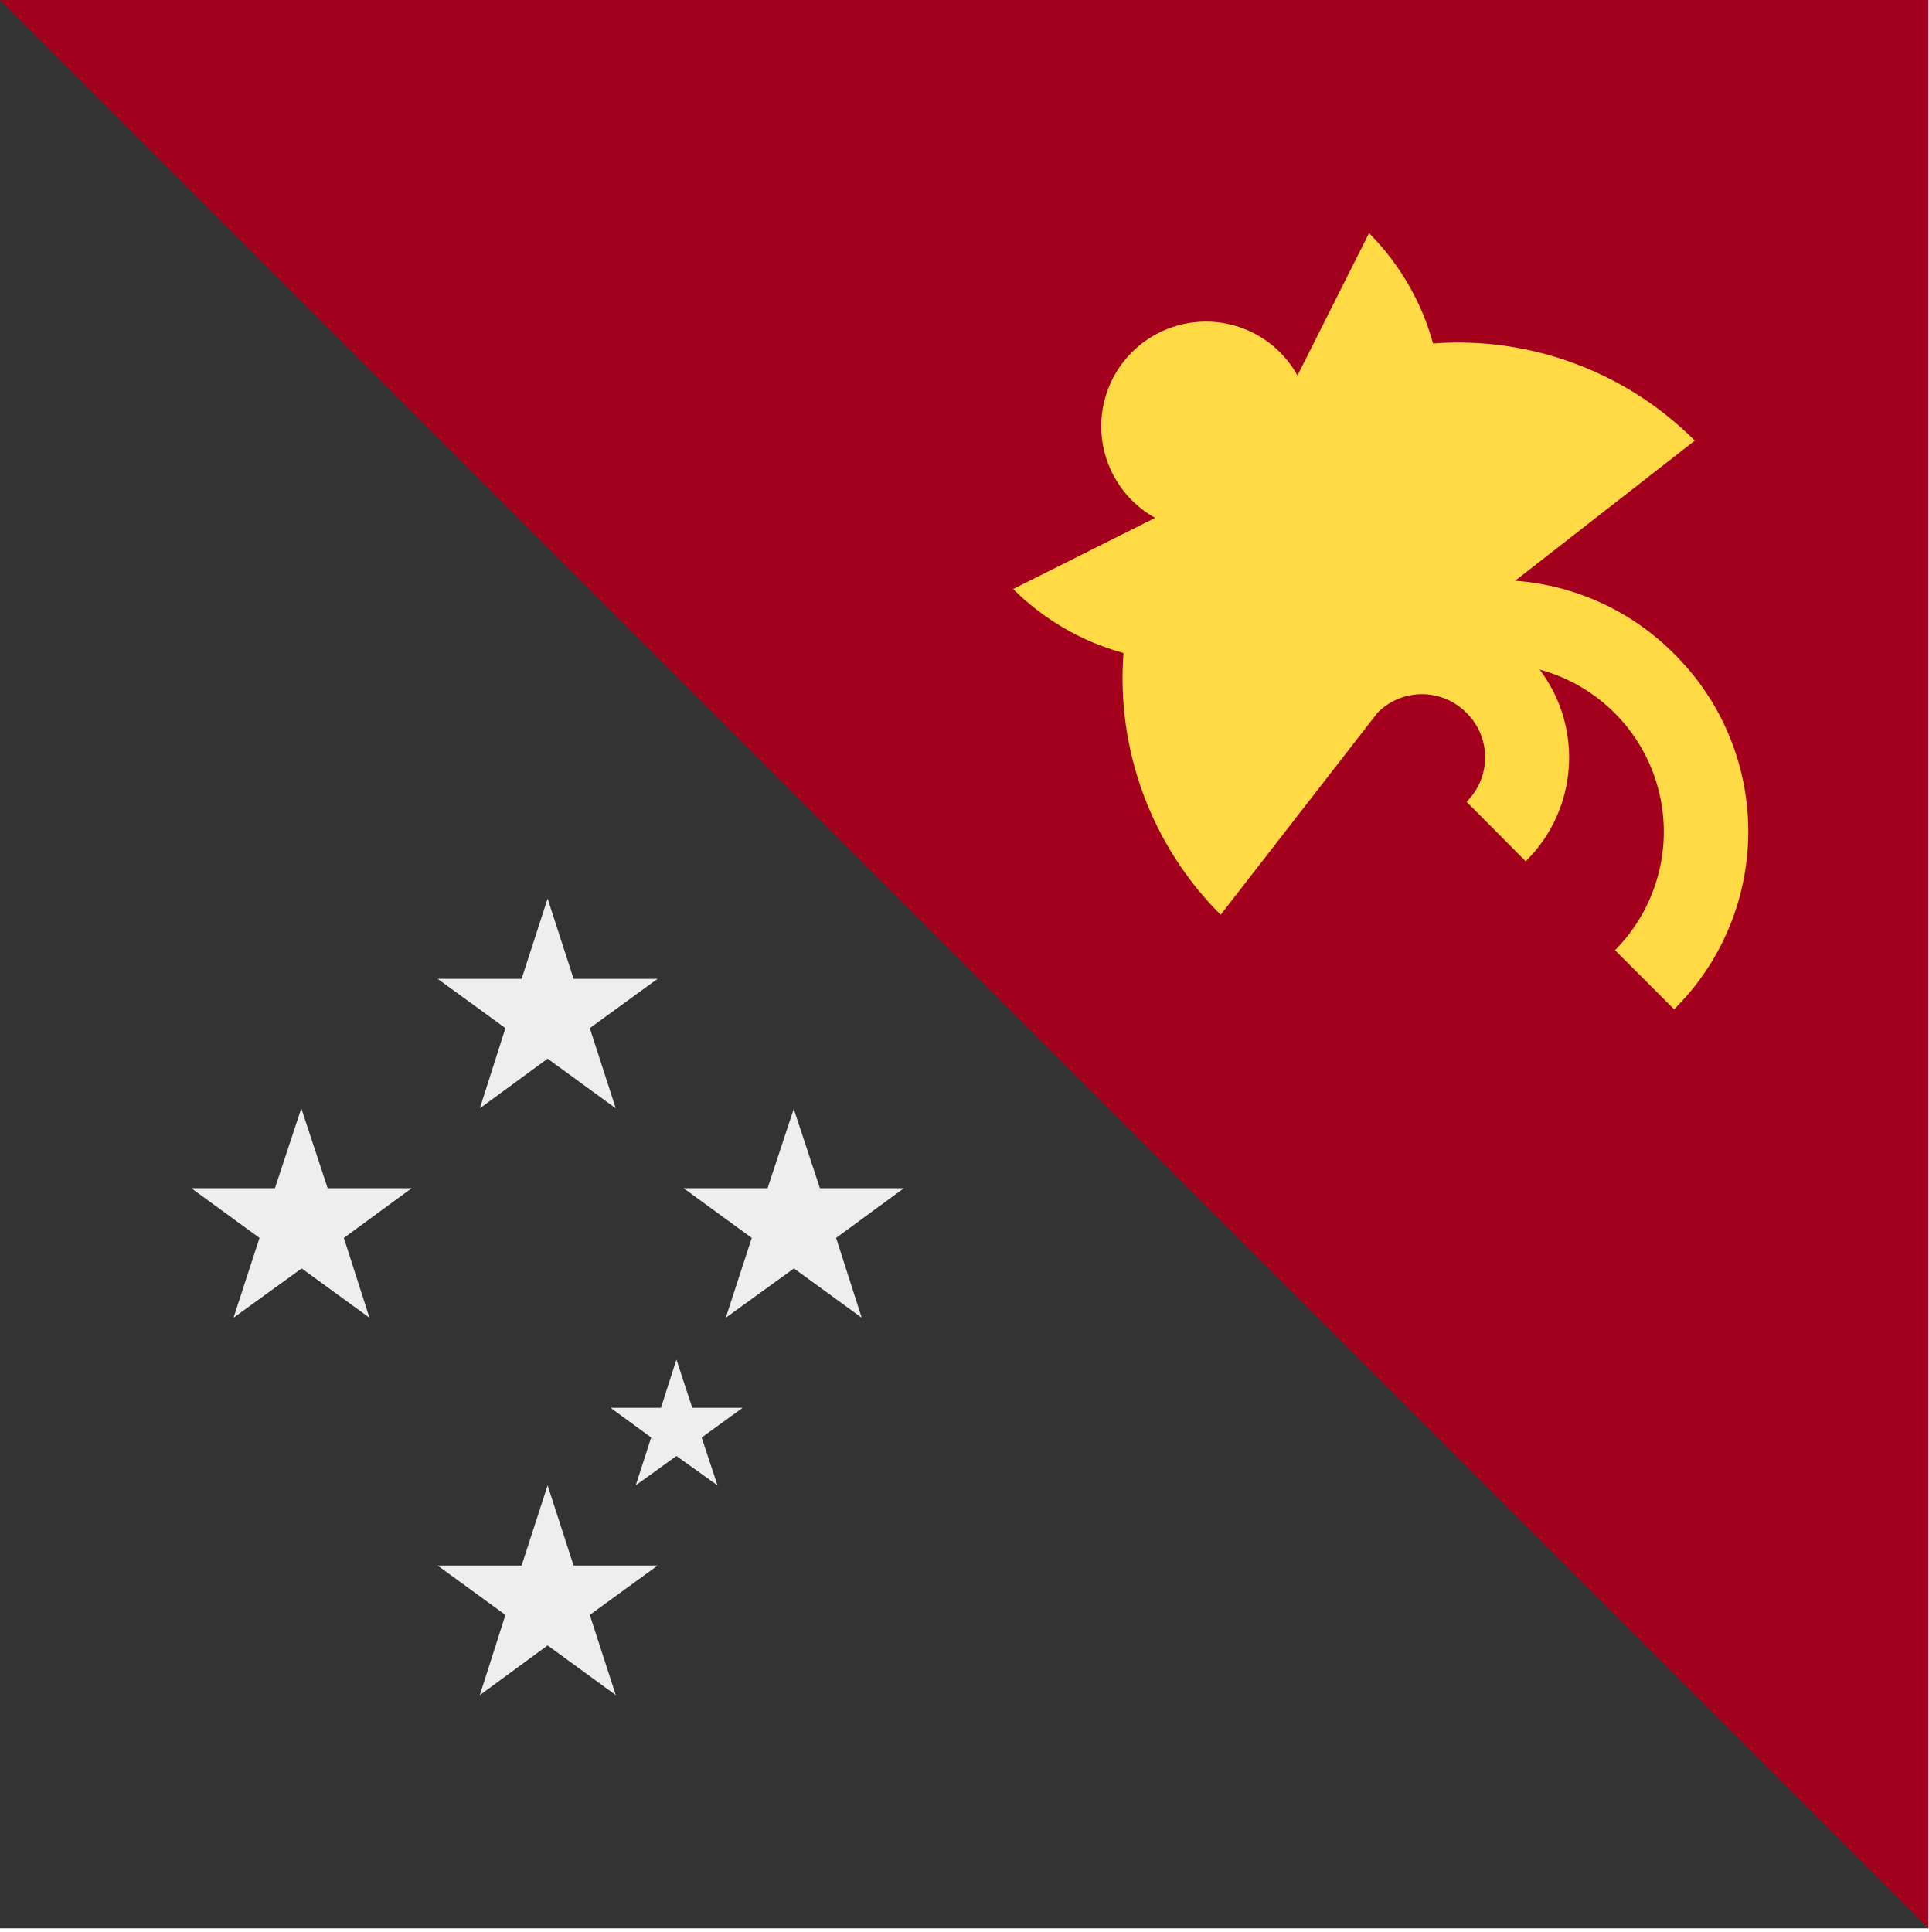
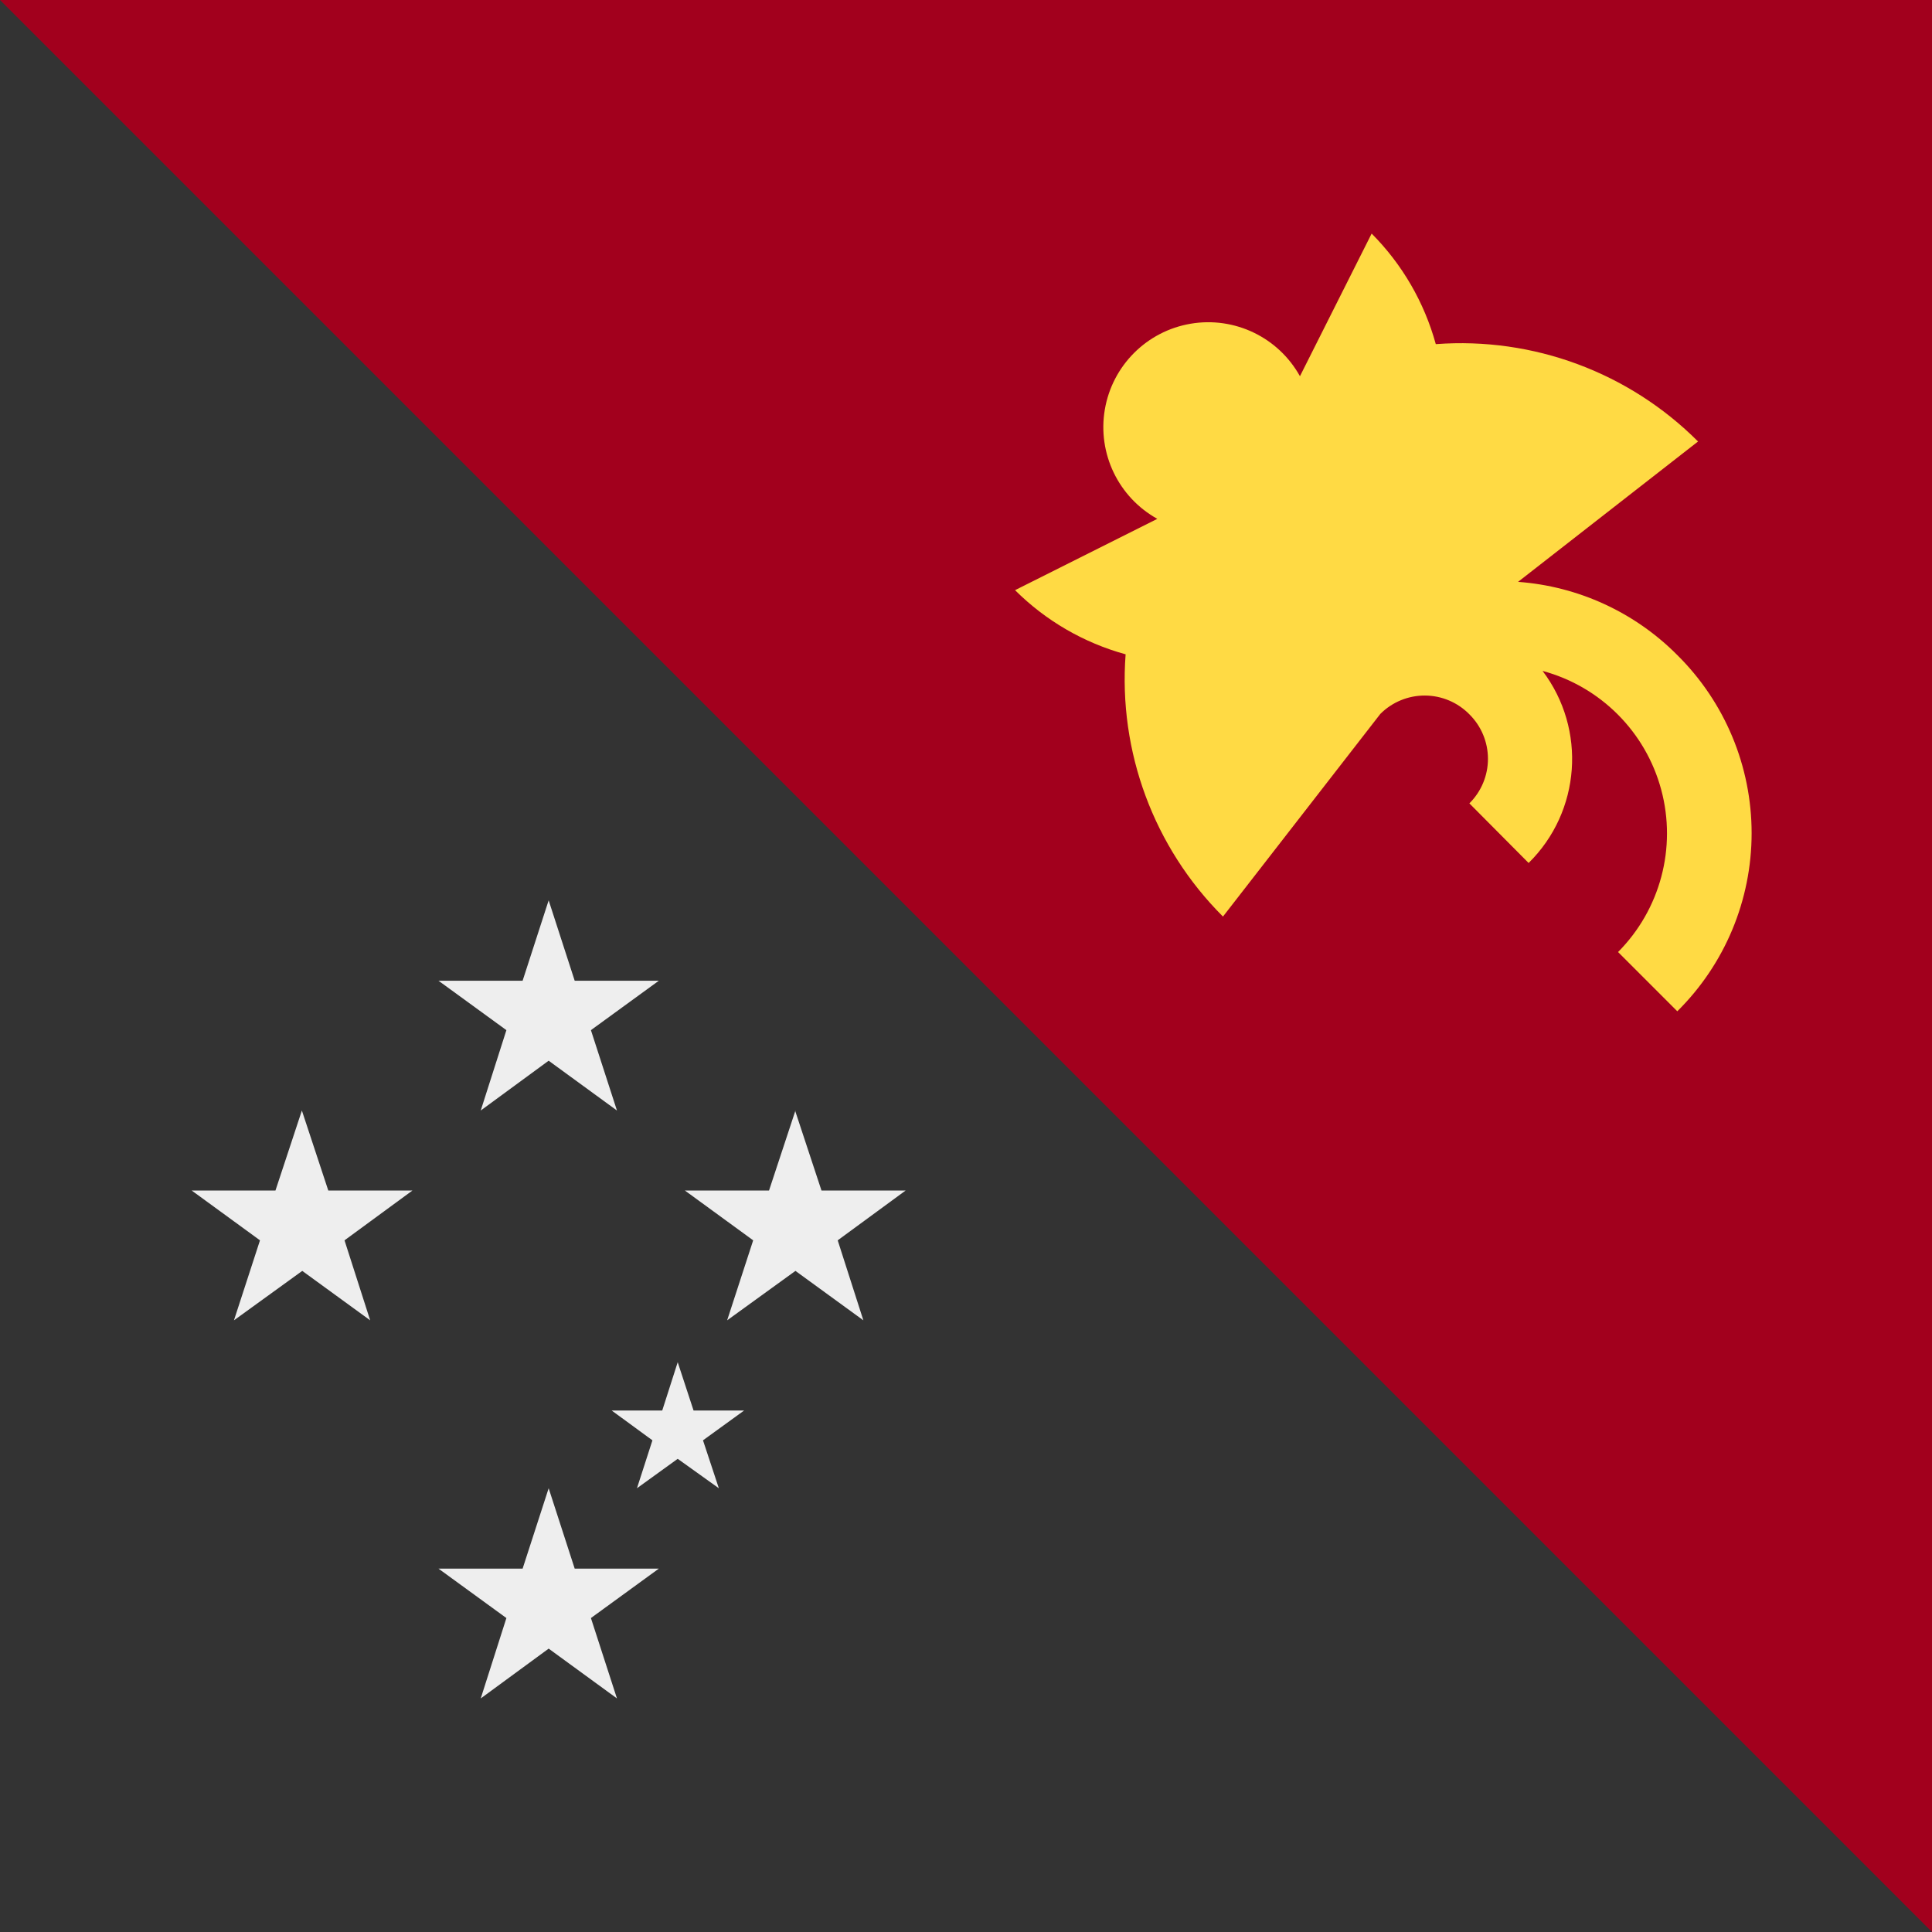
- <svg xmlns="http://www.w3.org/2000/svg" width="512" height="513" fill="none">
+ <svg xmlns="http://www.w3.org/2000/svg" width="512" height="512" fill="none">
  <path fill="#A2001D" d="M0 0h512v512H0V0Z" />
  <path fill="#333" d="M512 512H0V0l512 512Z" />
  <path fill="#EEE" d="m179.6 361 4.2 12.8h13.4l-10.9 7.9 4.2 12.7-10.9-7.8-10.8 7.8 4.1-12.7-10.8-7.9h13.4l4.1-12.8Zm-34.2-122.4 6.9 21.3h22.3l-18 13.1 6.9 21.3-18.1-13.2-18 13.2 6.8-21.3-18-13.1h22.3l6.9-21.3Zm0 155.8 6.9 21.3h22.3l-18 13.1 6.9 21.3-18.1-13.2-18 13.2 6.8-21.3-18-13.1h22.3l6.9-21.3Zm65.3-100.1 7 21.2H240l-18 13.2 6.8 21.2-18-13.1-18.1 13.1 6.9-21.2-18.1-13.2h22.3l7-21.2Zm-130.7 0 7 21.2h22.3l-18 13.2 6.8 21.2-18-13.1L62 349.9l6.9-21.2-18.1-13.2H73l7-21.2Z" />
  <path fill="#FFDA44" d="M444.5 173.6a66.3 66.3 0 0 0-42.2-19.4L450 117a88.8 88.8 0 0 0-69.5-25.8 66.5 66.5 0 0 0-17-29.3l-19 37.8a27.8 27.8 0 1 0-37.8 37.8L269 156.4a66.4 66.4 0 0 0 29.3 17 88.8 88.8 0 0 0 25.8 69.5l41.7-53.7a16.6 16.6 0 0 1 23.6.1 16.6 16.6 0 0 1 0 23.6l15.7 15.8a38.7 38.7 0 0 0 3.7-50.9 44.6 44.6 0 0 1 20 74.5l15.7 15.7a66.4 66.4 0 0 0 0-94.4Z" />
</svg>
